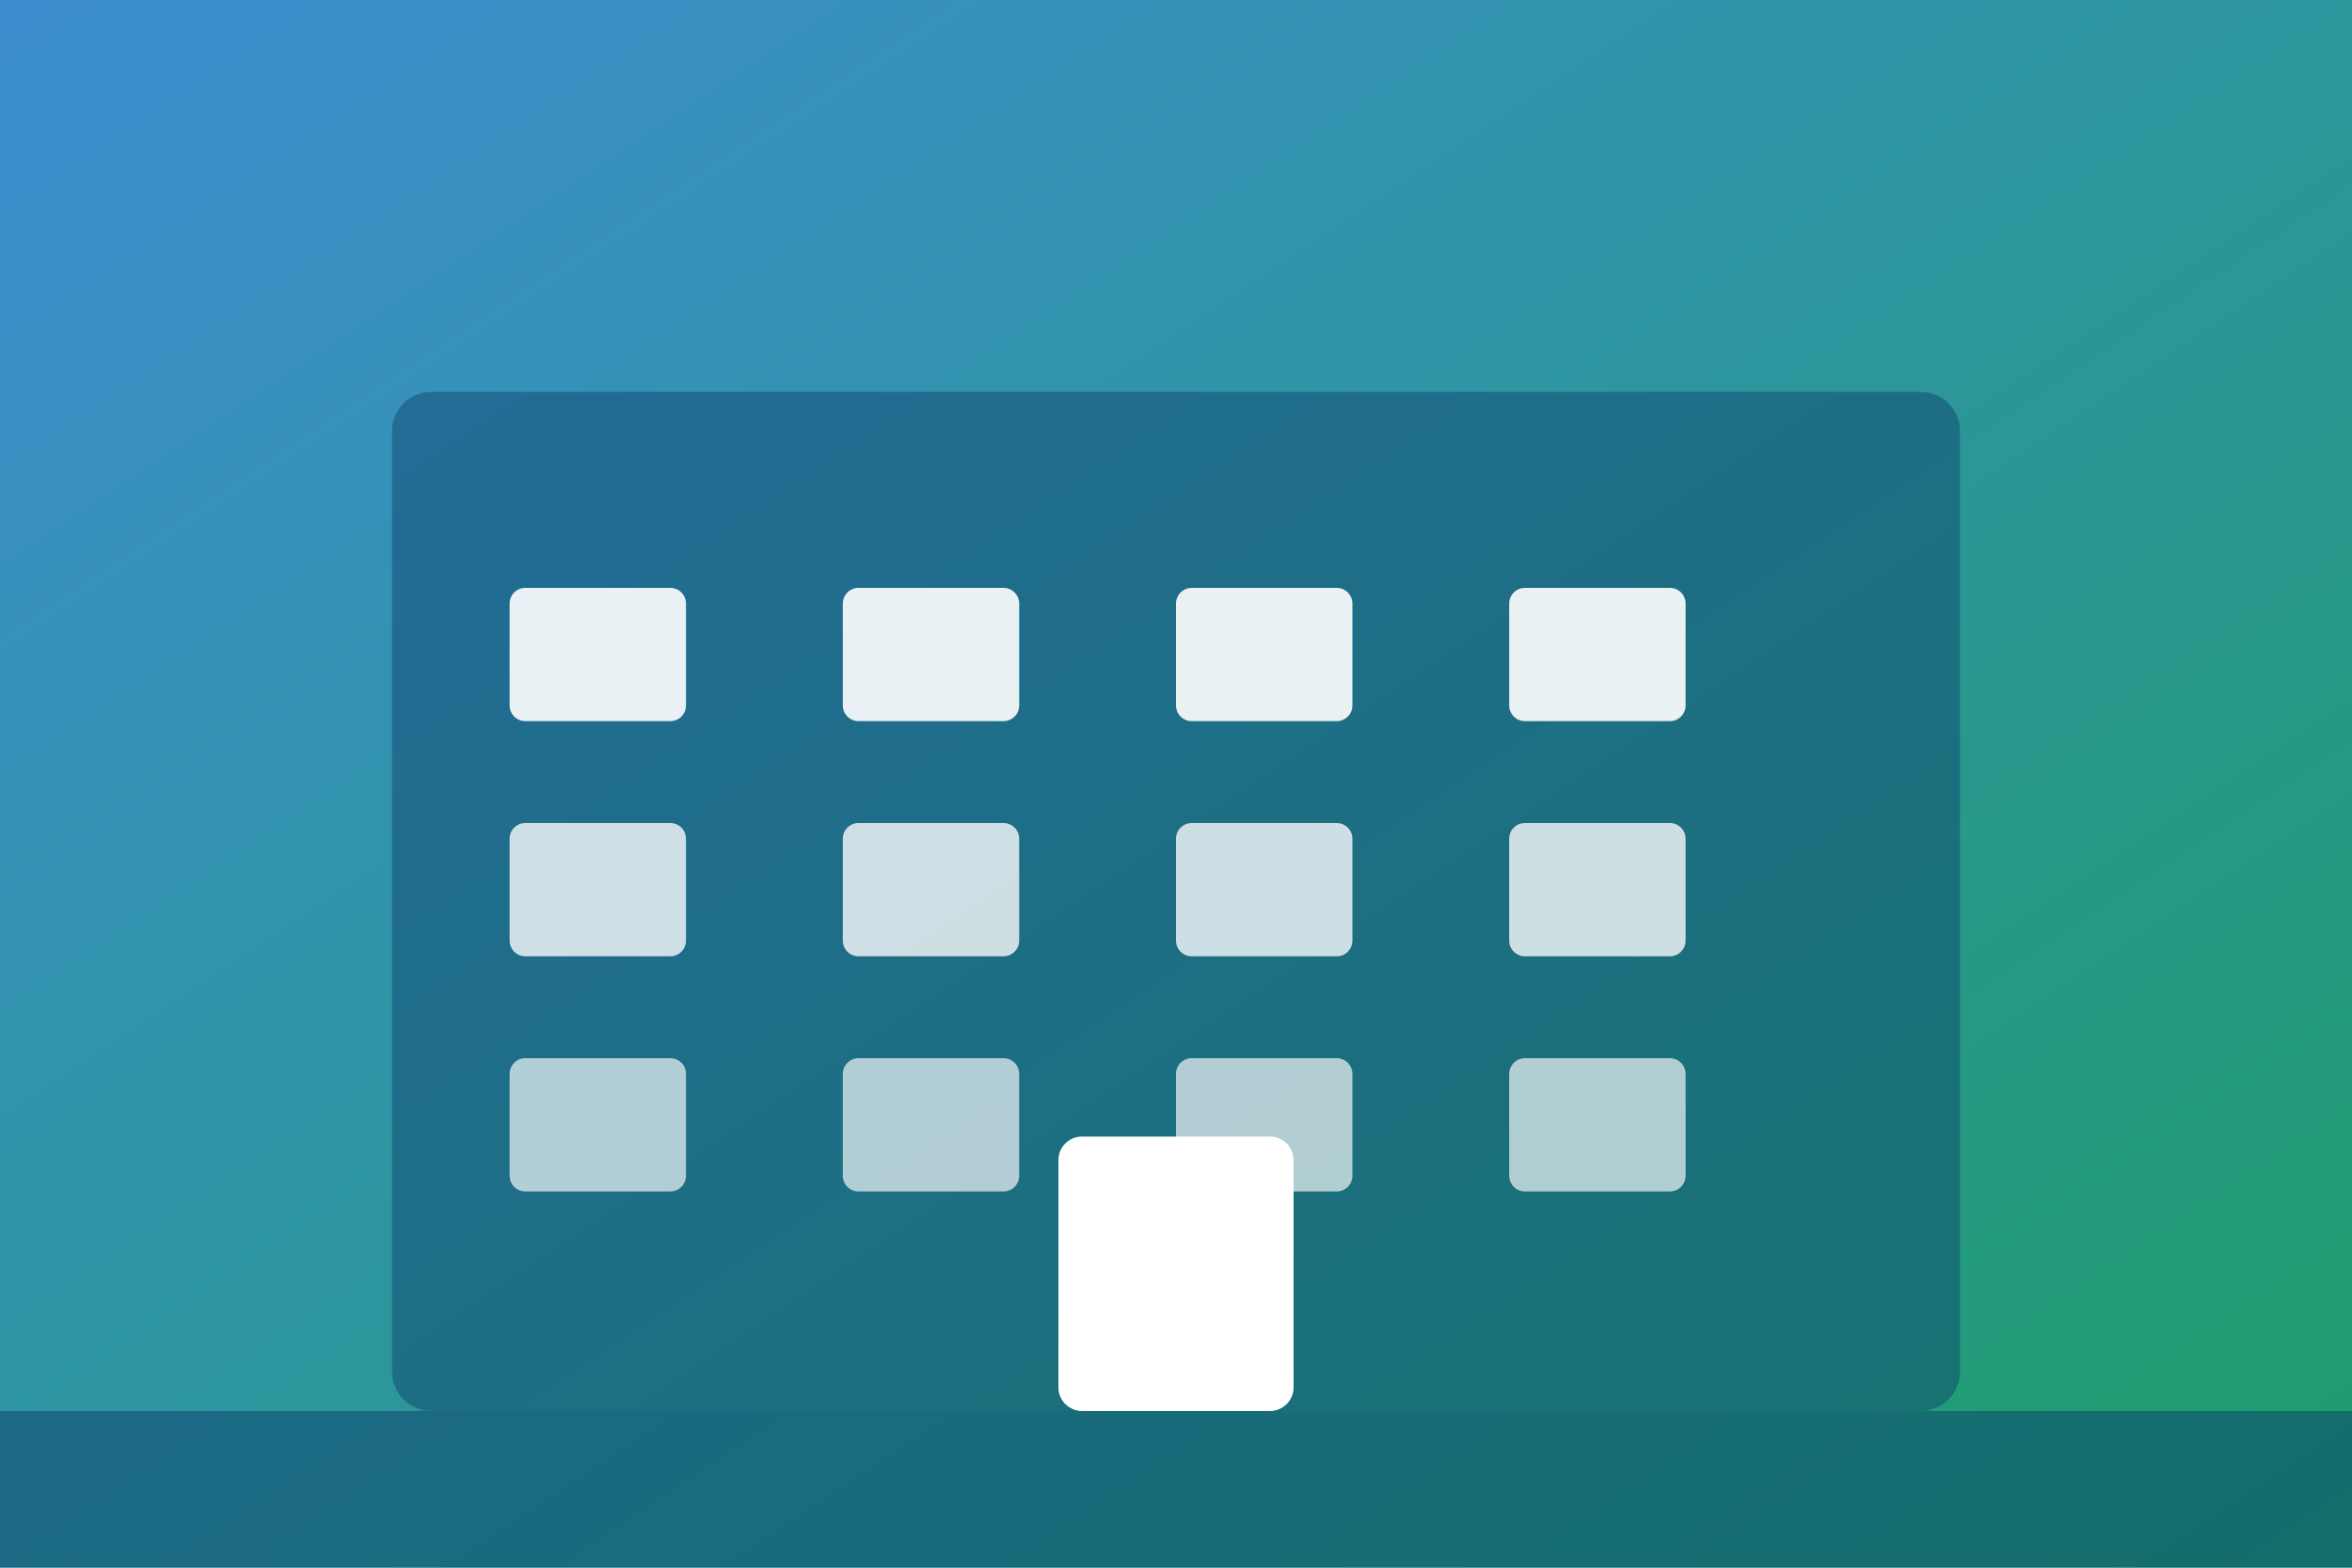
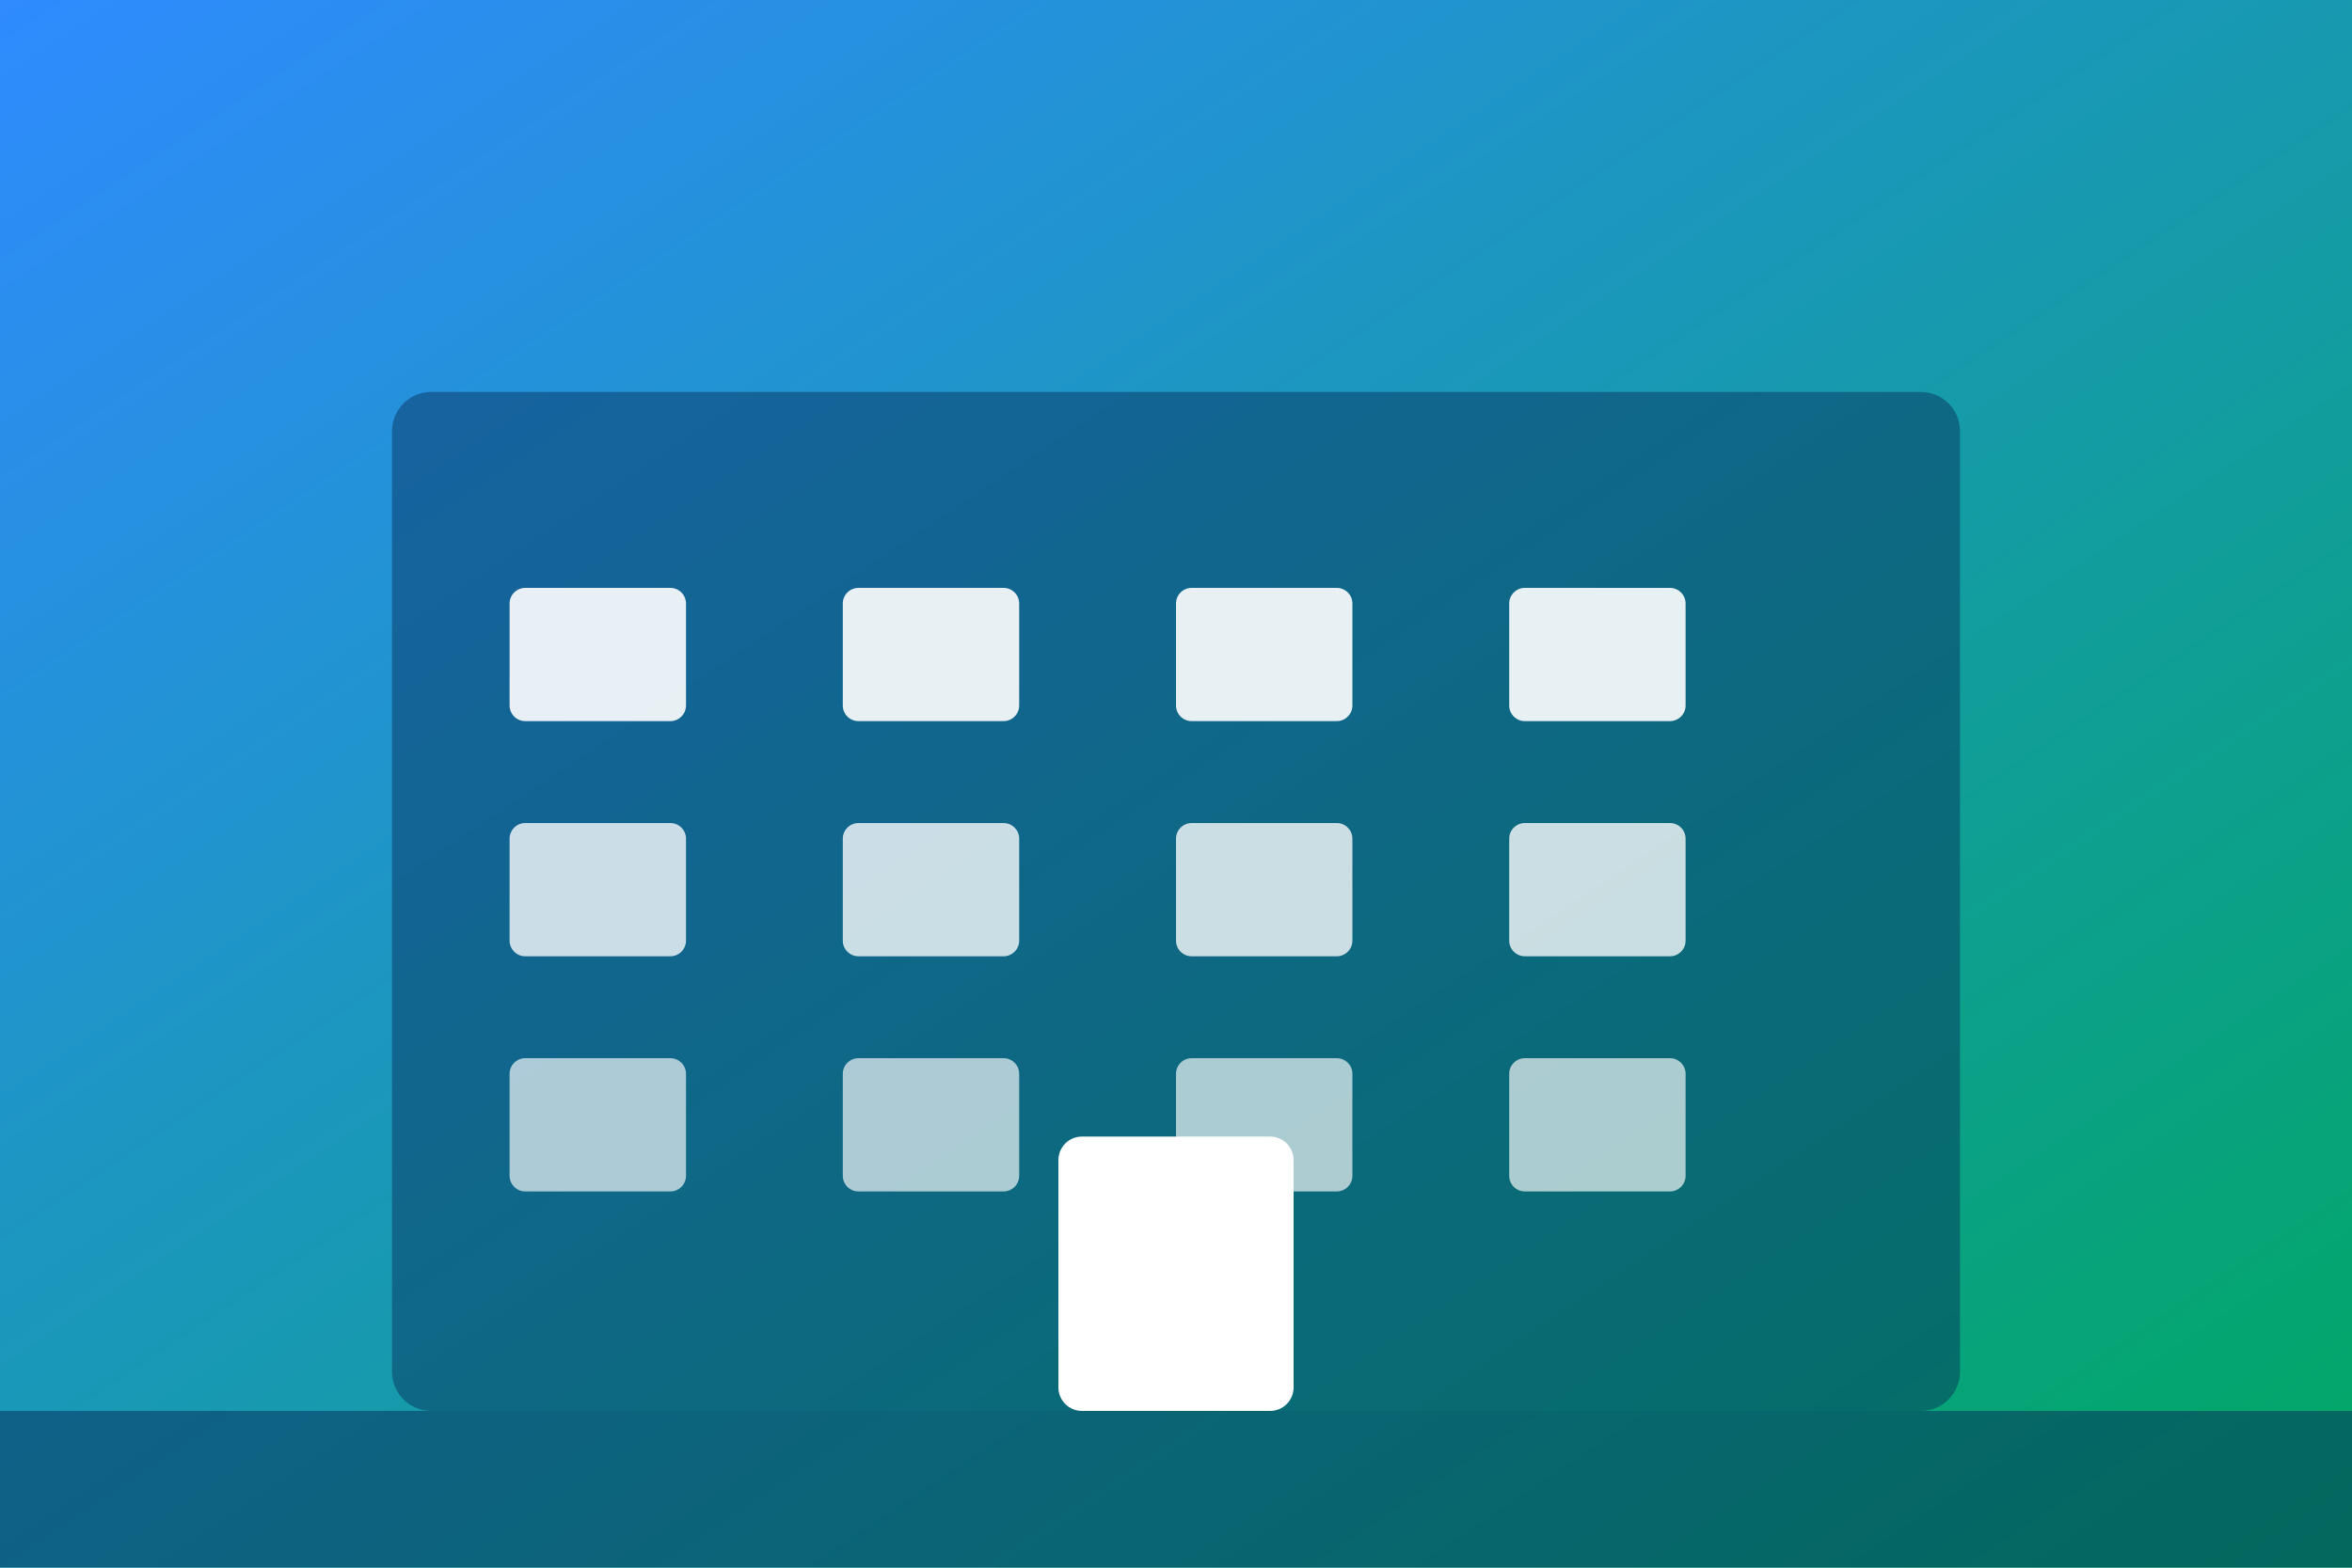
<svg xmlns="http://www.w3.org/2000/svg" viewBox="0 0 600 400" preserveAspectRatio="xMidYMid slice">
  <defs>
    <linearGradient id="g" x1="0" y1="0" x2="1" y2="1">
-       <stop offset="0" stop-color="#3C8DD0" />
-       <stop offset="1" stop-color="#1E9E6A" />
+       <stop offset="0" stop-color="#2F8BFF" />
+       <stop offset="1" stop-color="#00A862" />
    </linearGradient>
  </defs>
  <rect width="600" height="400" fill="url(#g)" />
-   <rect x="100" y="100" width="400" height="260" rx="10" fill="#0A3D6B" opacity=".45" />
+   <rect x="100" y="100" width="400" height="260" rx="10" fill="#052A57" opacity=".45" />
  <rect x="130" y="150" width="45" height="34" rx="4" fill="#fff" opacity="0.9" />
  <rect x="215" y="150" width="45" height="34" rx="4" fill="#fff" opacity="0.9" />
  <rect x="300" y="150" width="45" height="34" rx="4" fill="#fff" opacity="0.9" />
  <rect x="385" y="150" width="45" height="34" rx="4" fill="#fff" opacity="0.9" />
  <rect x="130" y="210" width="45" height="34" rx="4" fill="#fff" opacity="0.78" />
  <rect x="215" y="210" width="45" height="34" rx="4" fill="#fff" opacity="0.78" />
  <rect x="300" y="210" width="45" height="34" rx="4" fill="#fff" opacity="0.78" />
  <rect x="385" y="210" width="45" height="34" rx="4" fill="#fff" opacity="0.78" />
  <rect x="130" y="270" width="45" height="34" rx="4" fill="#fff" opacity="0.66" />
  <rect x="215" y="270" width="45" height="34" rx="4" fill="#fff" opacity="0.66" />
  <rect x="300" y="270" width="45" height="34" rx="4" fill="#fff" opacity="0.66" />
  <rect x="385" y="270" width="45" height="34" rx="4" fill="#fff" opacity="0.66" />
  <rect x="270" y="290" width="60" height="70" rx="6" fill="#fff" />
-   <rect x="0" y="360" width="600" height="40" fill="#0A3D6B" opacity=".5" />
+   <rect x="0" y="360" width="600" height="40" fill="#052A57" opacity=".5" />
</svg>
